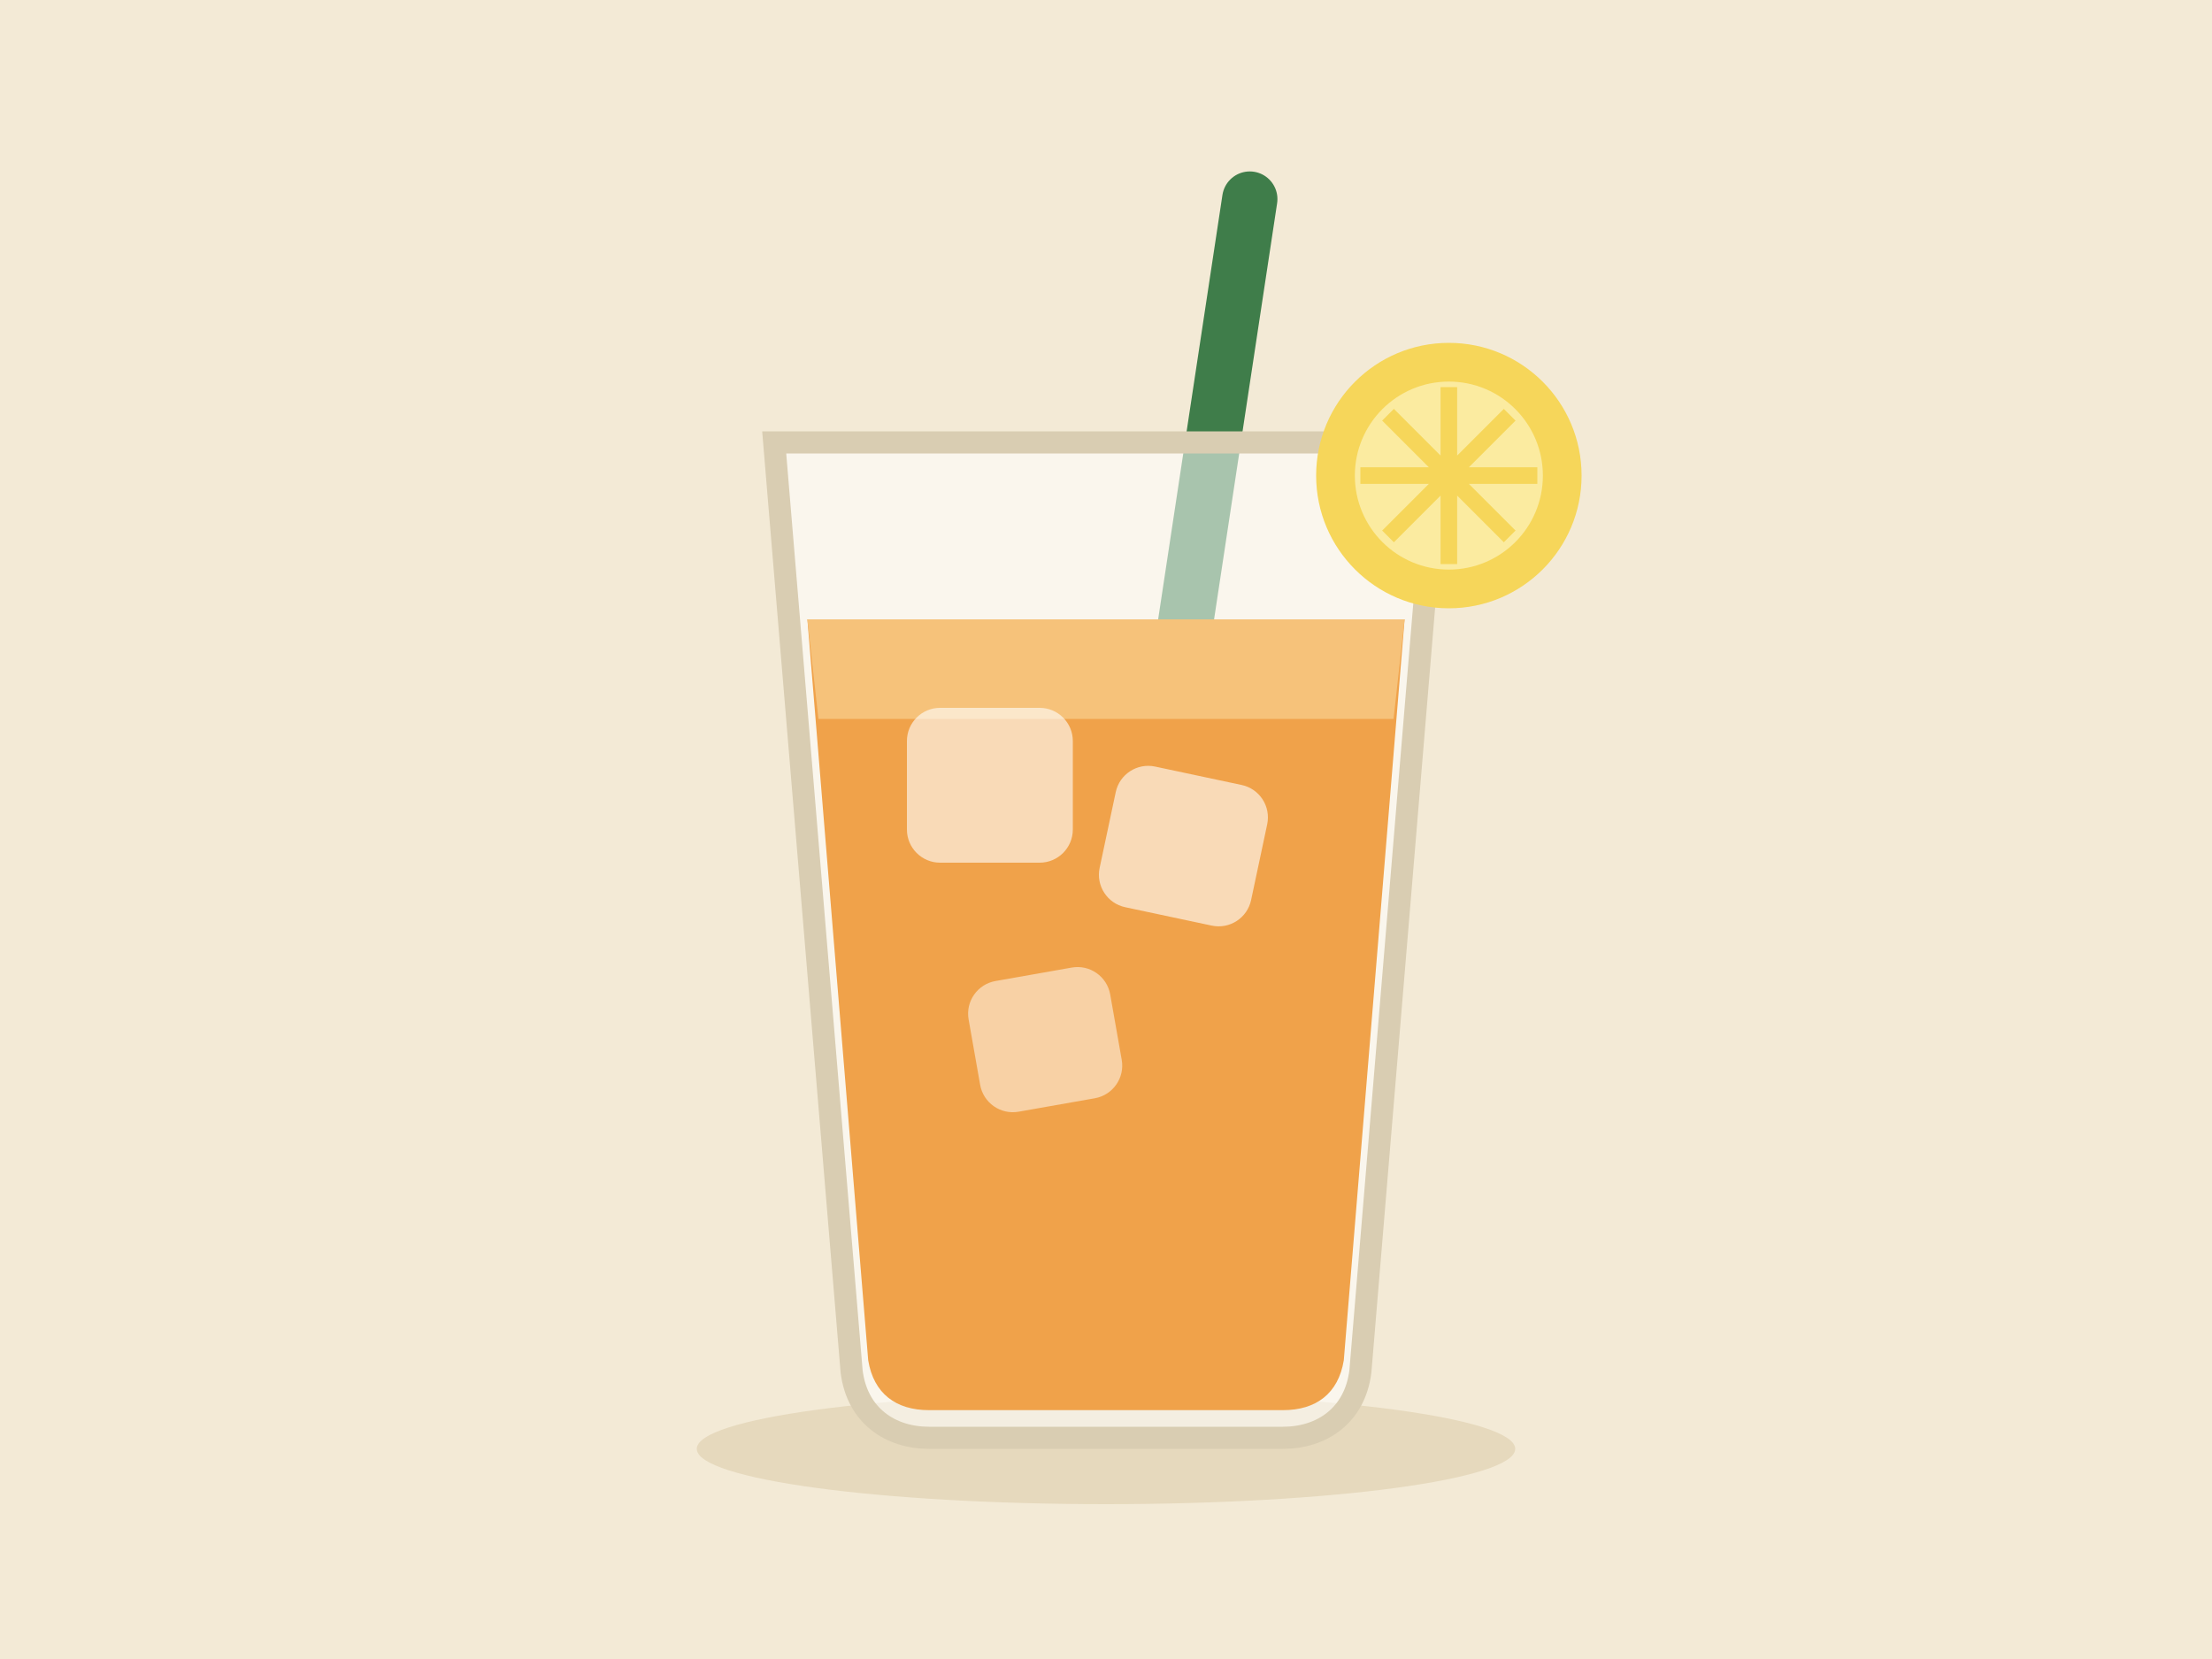
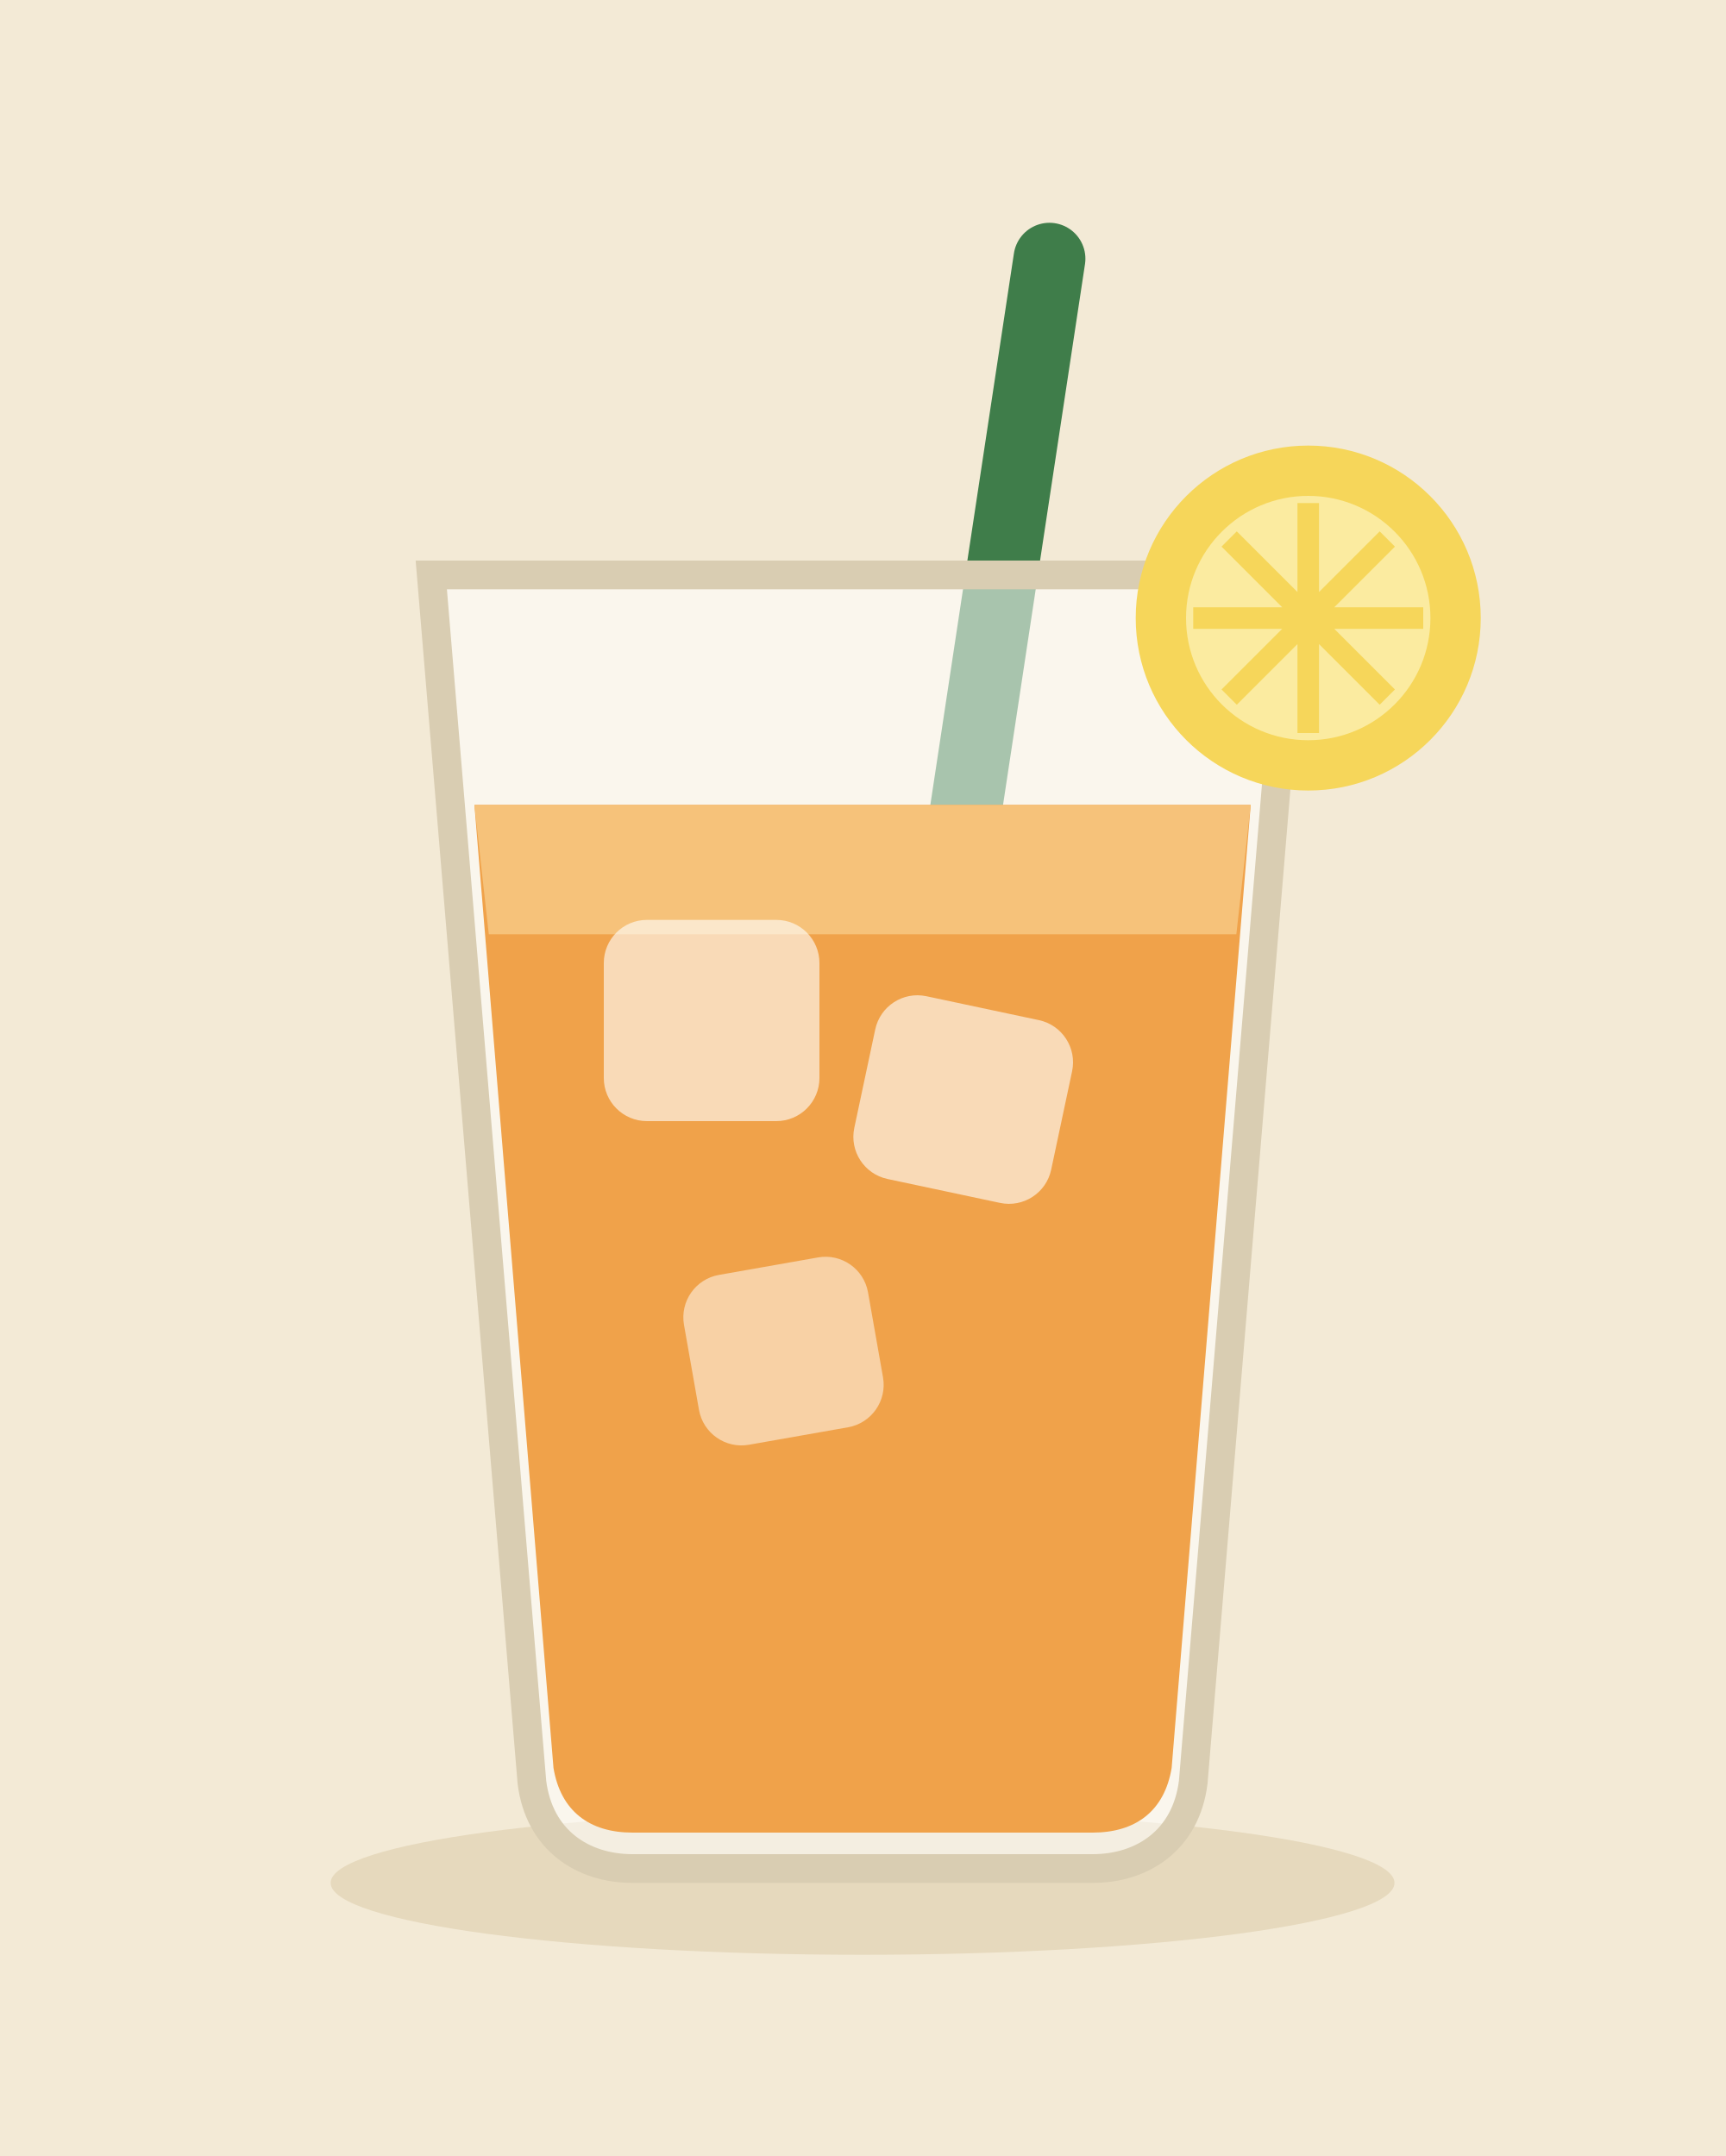
- <svg xmlns="http://www.w3.org/2000/svg" viewBox="0 0 400 300">
+ <svg xmlns="http://www.w3.org/2000/svg" viewBox="80 0 240 300">
  <rect width="400" height="300" fill="#f3ead6" />
  <ellipse cx="200" cy="262" rx="74" ry="10" fill="#e6d9bd" />
  <path d="M226 36l-20 132" stroke="#3f7d4a" stroke-width="10" stroke-linecap="round" />
  <path d="M140 80h120l-14 168c-1 8-7 12-14 12h-64c-7 0-13-4-14-12z" fill="#ffffff" fill-opacity=".55" stroke="#d9cdb2" stroke-width="4" />
  <path d="M146 112h108l-11 134c-1 6-5 9-11 9h-64c-6 0-10-3-11-9z" fill="#f0a24a" />
  <path d="M146 112h108l-2 18H148z" fill="#f6c27a" />
  <rect x="164" y="128" width="30" height="28" rx="6" fill="#ffffff" fill-opacity=".6" />
  <rect x="200" y="140" width="28" height="26" rx="6" transform="rotate(12 214 153)" fill="#ffffff" fill-opacity=".6" />
  <rect x="176" y="176" width="26" height="24" rx="6" transform="rotate(-10 189 188)" fill="#ffffff" fill-opacity=".5" />
  <circle cx="262" cy="86" r="24" fill="#f6d65a" />
  <circle cx="262" cy="86" r="17" fill="#fbeba0" />
  <path d="M262 70v32M246 86h32M251 75l22 22M273 75l-22 22" stroke="#f6d65a" stroke-width="3" />
</svg>
